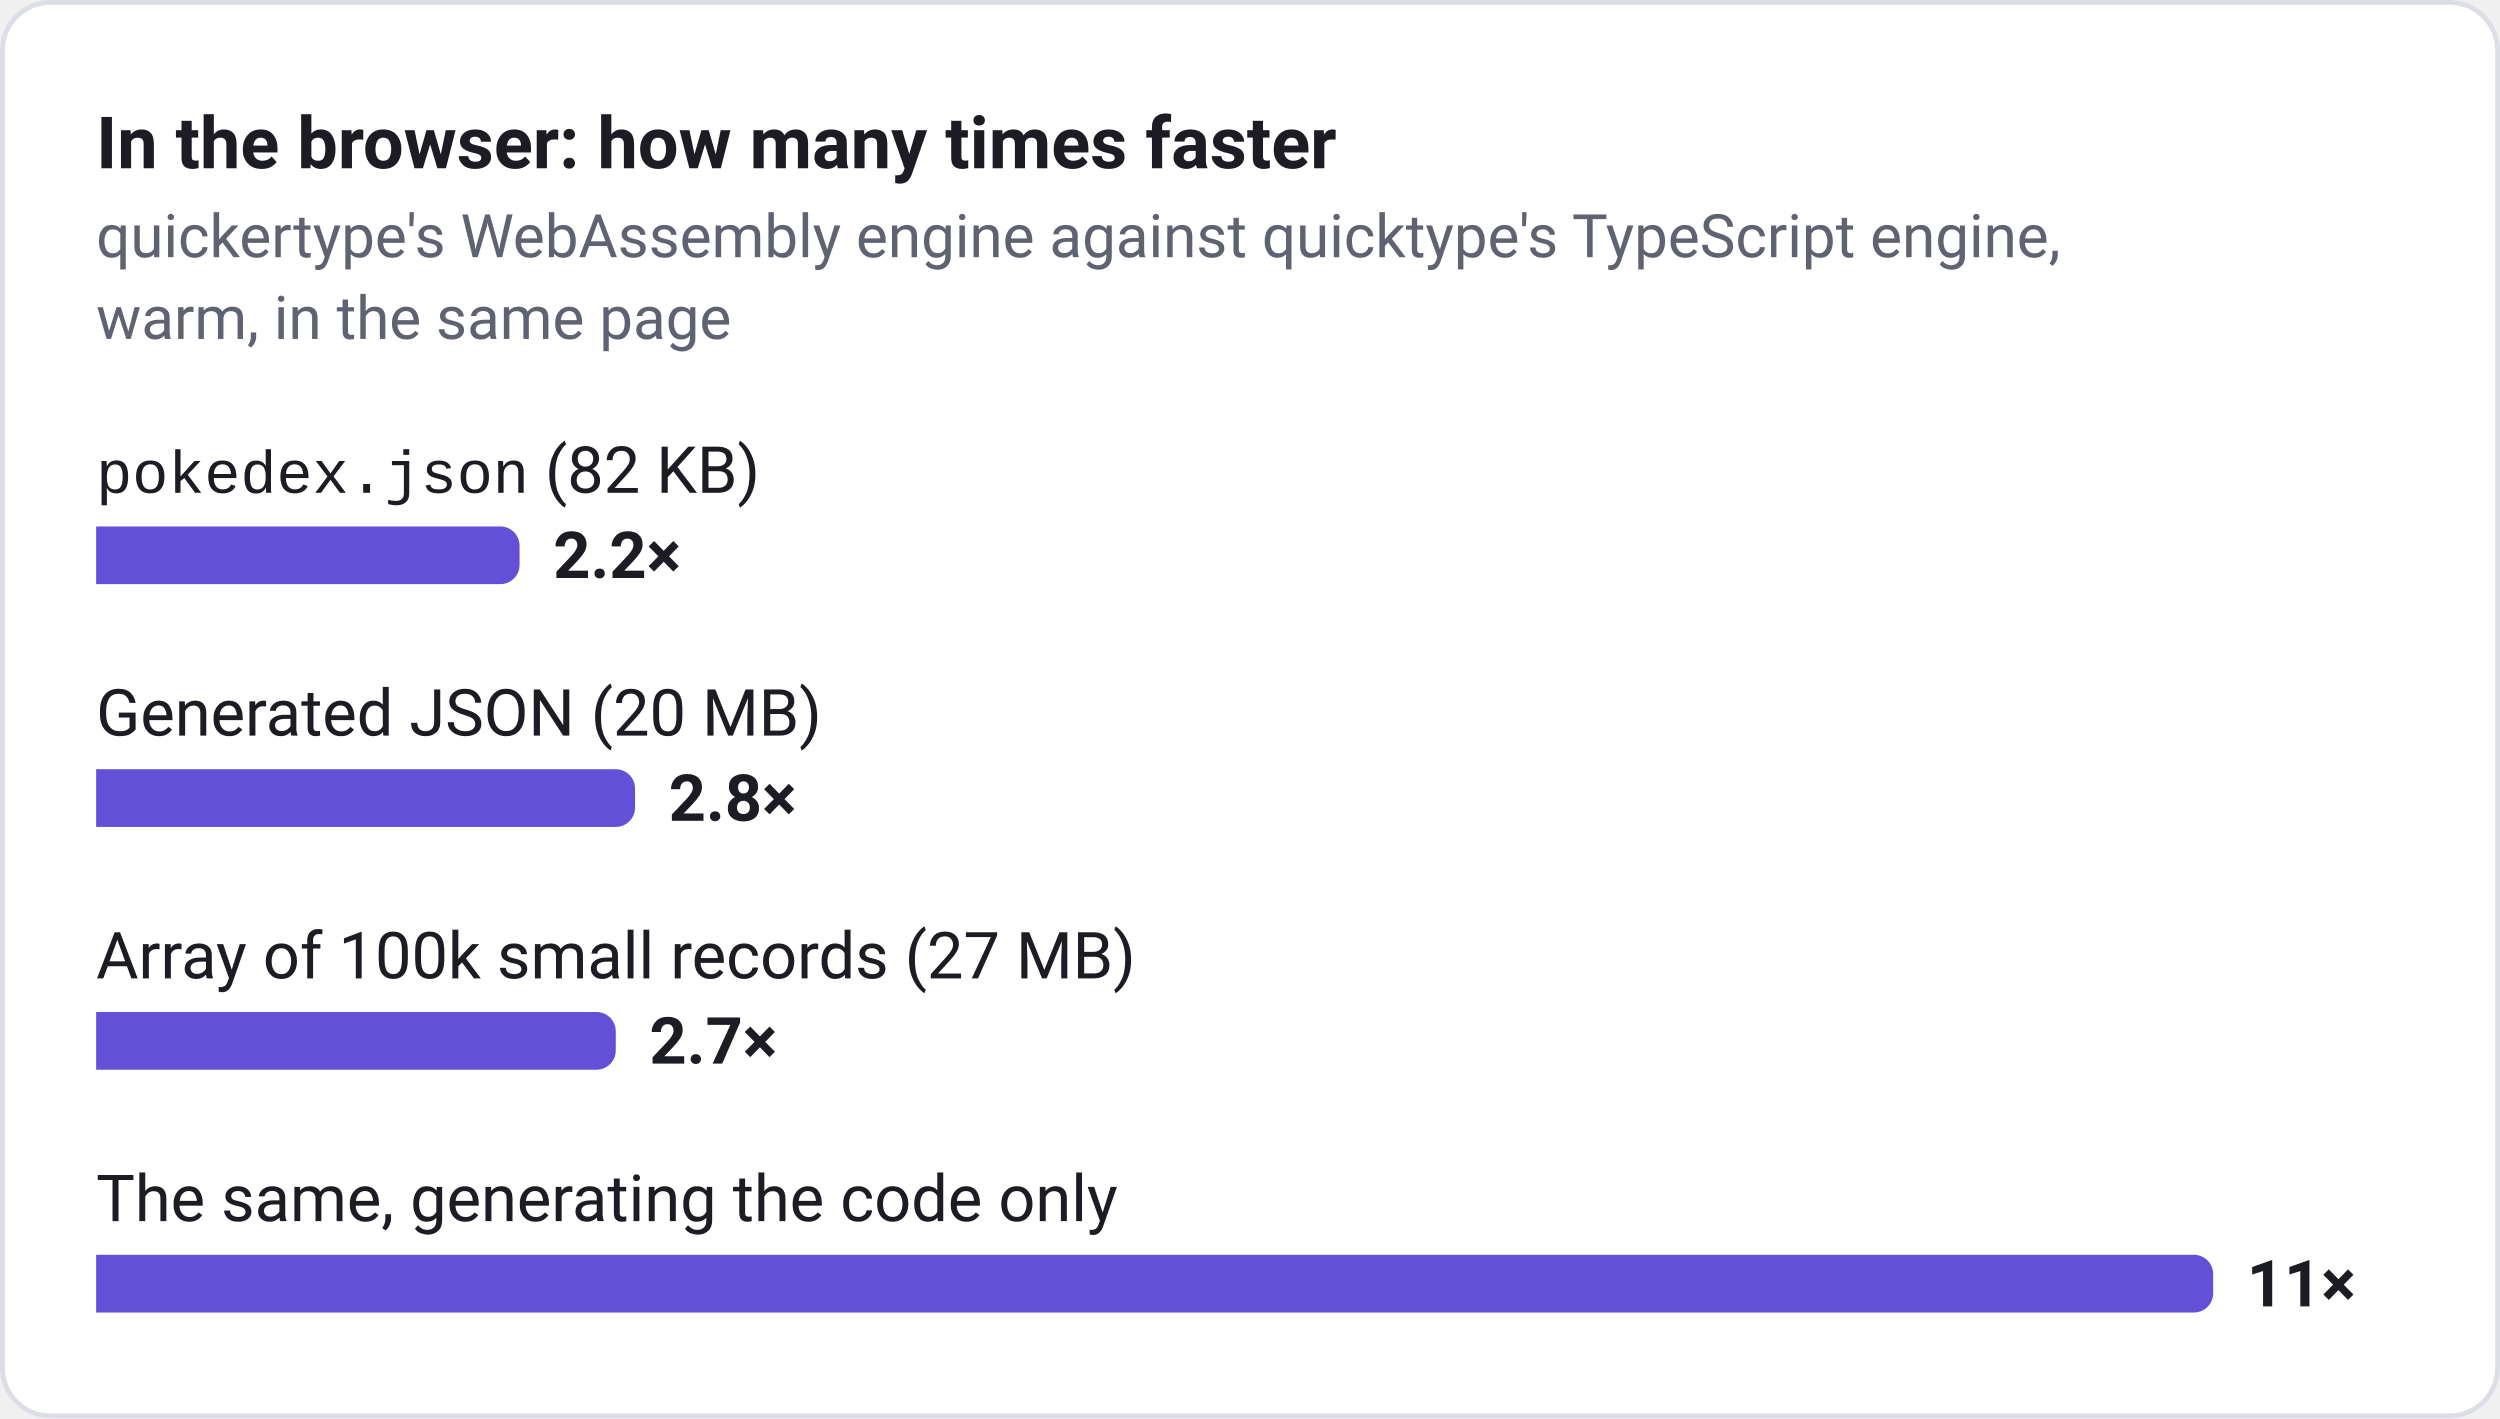
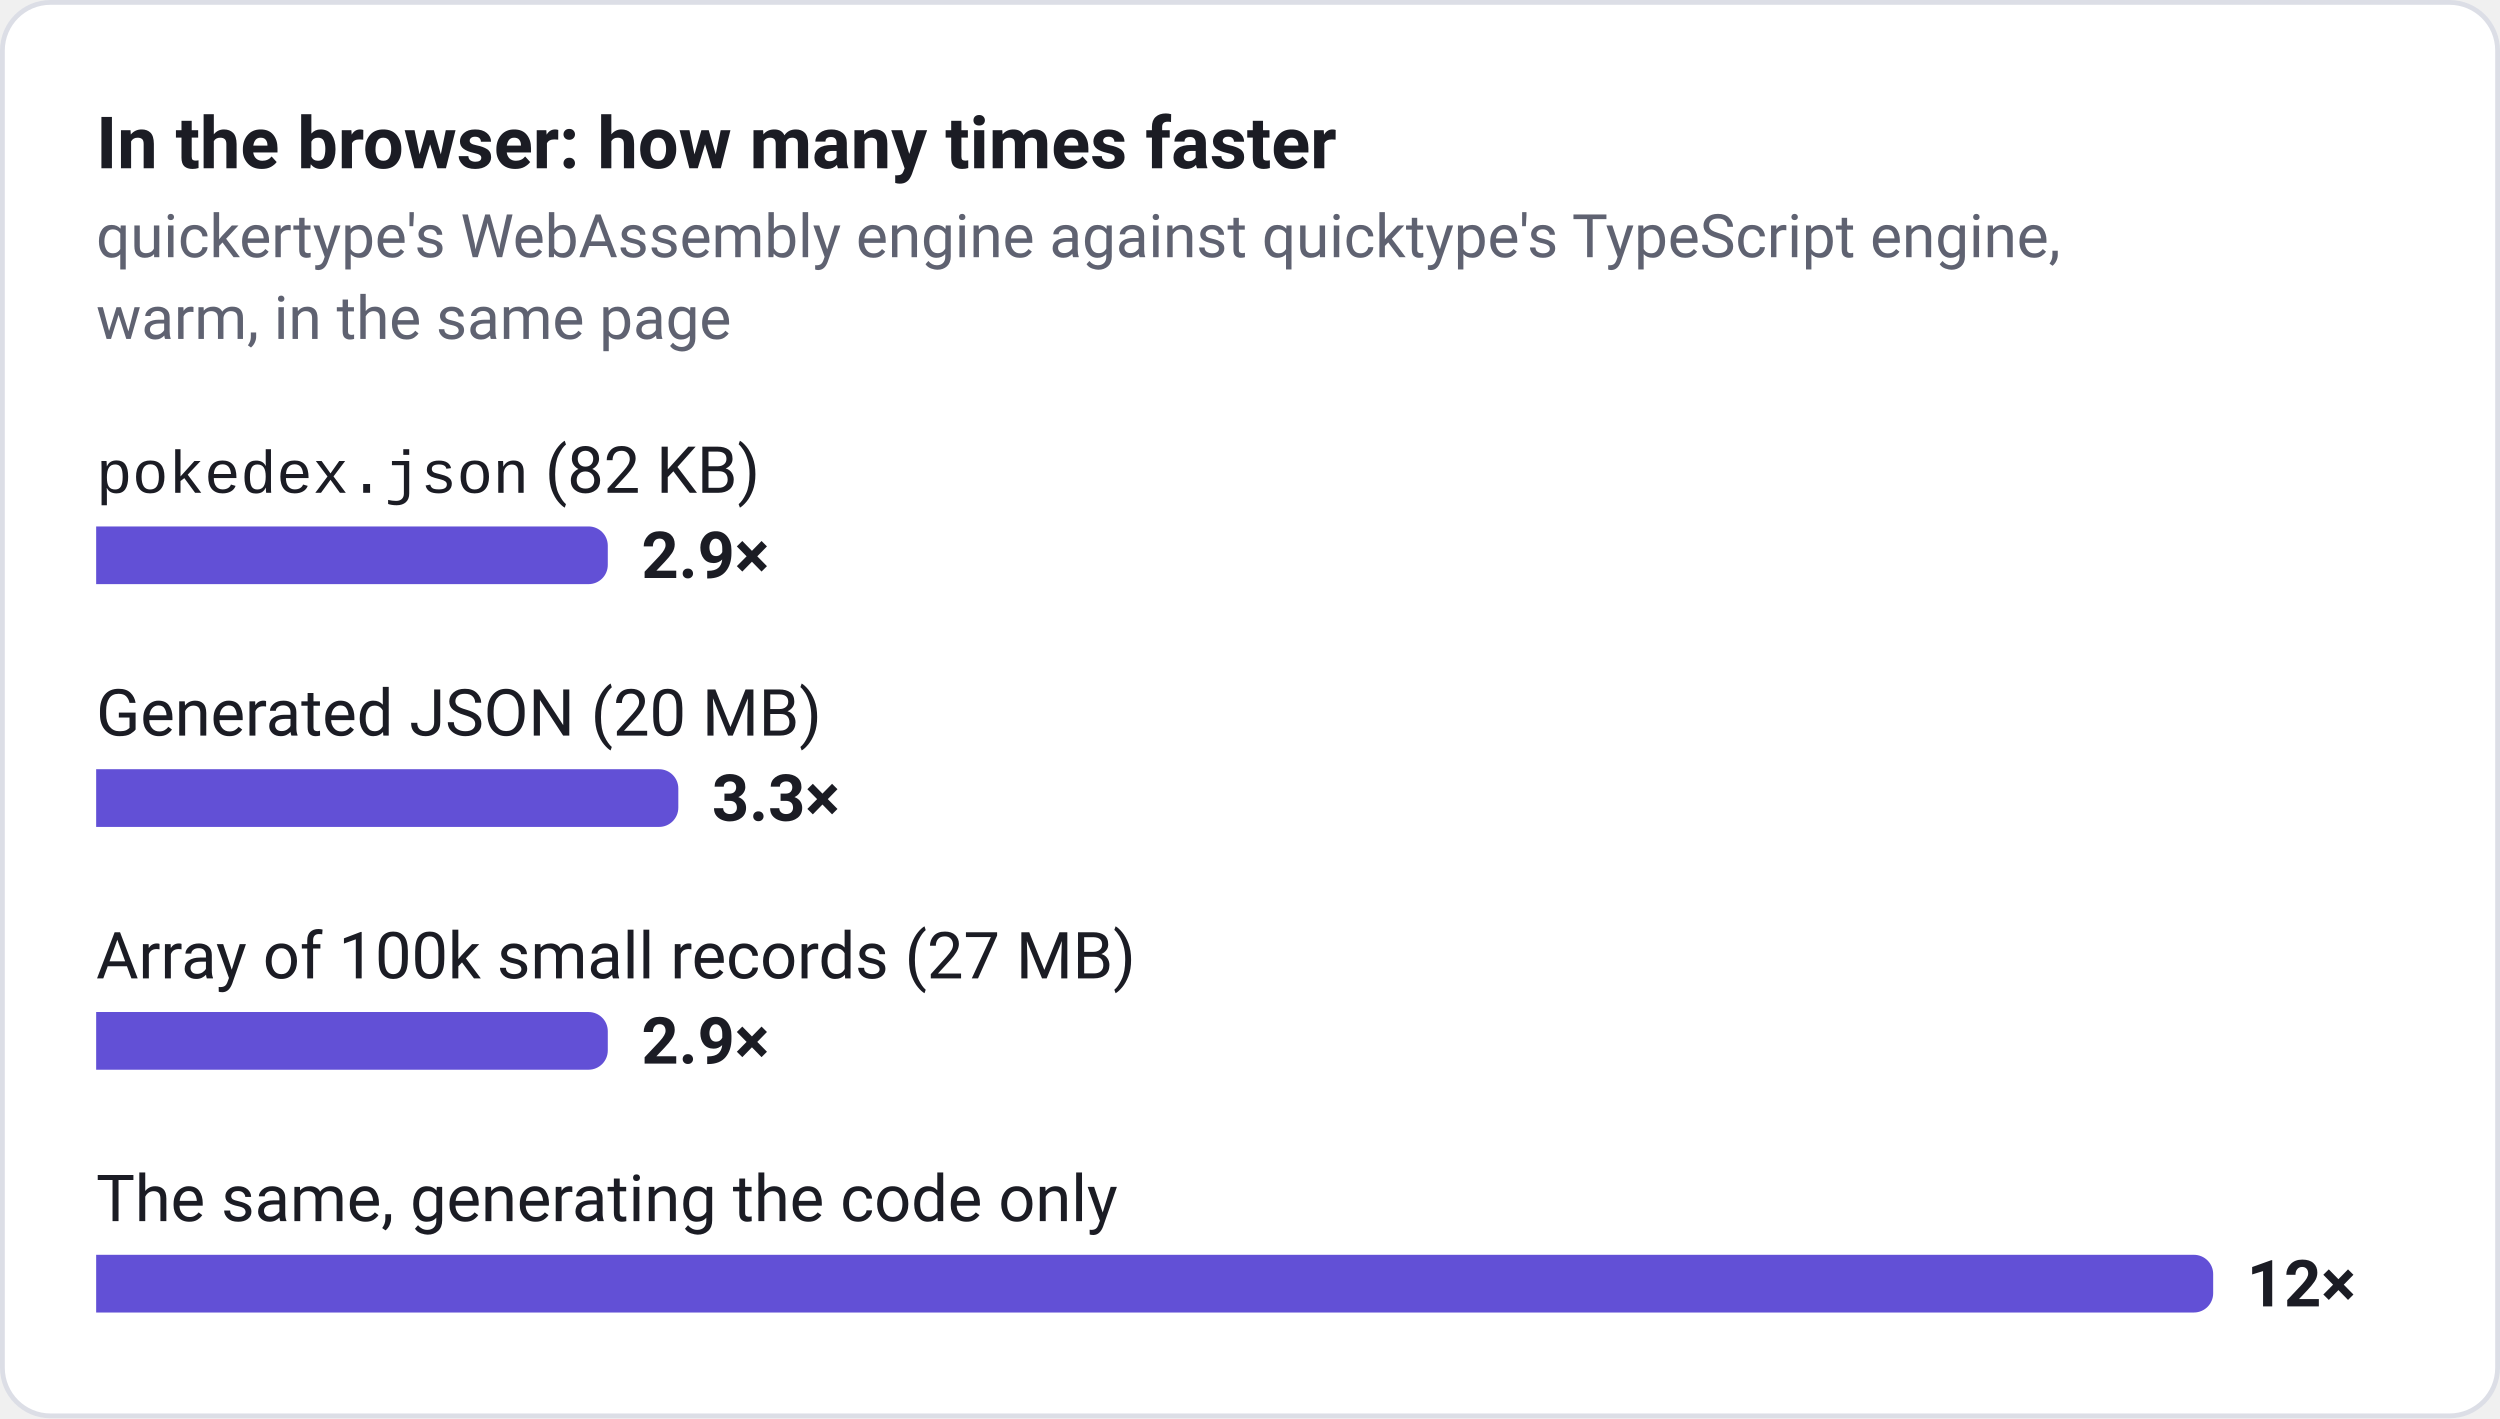
<svg xmlns="http://www.w3.org/2000/svg" width="520" height="295" viewBox="0 0 520 295" role="img" aria-labelledby="title desc" font-family="system-ui, -apple-system, 'Segoe UI', Roboto, 'Helvetica Neue', Arial, sans-serif">
  <rect x="0.5" y="0.5" width="519" height="294" rx="10" fill="#ffffff" stroke="#dcdee6" />
  <text x="20" y="35" font-size="15" font-weight="600" fill="#1b1c24">In the browser: how many times faster</text>
  <text x="20" y="53.5" font-size="12.5" fill="#5f6271">quickertype's WebAssembly engine against quicktype's TypeScript engine,</text>
  <text x="20" y="70.5" font-size="12.5" fill="#5f6271">warm, in the same page</text>
  <text x="20" y="102.5" font-size="13.5" fill="#1b1c24">
    <tspan font-family="ui-monospace, SFMono-Regular, 'SF Mono', Menlo, Consolas, 'Liberation Mono', monospace" font-size="12.5">pokedex.json</tspan> (82 KB)</text>
-   <path d="M20 109.5H104.07A4 4 0 0 1 108.07 113.5V117.5A4 4 0 0 1 104.07 121.5H20Z" fill="#6250d6" />
-   <text x="115.07" y="120.23" font-size="13.5" font-weight="600" fill="#1b1c24">2.2×</text>
+   <path d="M20 109.5H122.42A4 4 0 0 1 126.42 113.5V117.5A4 4 0 0 1 122.42 121.5H20Z" fill="#6250d6" />
+   <text x="133.42" y="120.23" font-size="13.5" font-weight="600" fill="#1b1c24">2.9×</text>
  <text x="20" y="153" font-size="13.5" fill="#1b1c24">Generated JSON (20 MB)</text>
-   <path d="M20 160H128.09A4 4 0 0 1 132.09 164V168A4 4 0 0 1 128.09 172H20Z" fill="#6250d6" />
-   <text x="139.09" y="170.73" font-size="13.5" font-weight="600" fill="#1b1c24">2.8×</text>
+   <path d="M20 160H137.09A4 4 0 0 1 141.09 164V168A4 4 0 0 1 137.09 172H20Z" fill="#6250d6" />
+   <text x="148.09" y="170.73" font-size="13.5" font-weight="600" fill="#1b1c24">3.3×</text>
  <text x="20" y="203.5" font-size="13.5" fill="#1b1c24">Array of 100k small records (27 MB)</text>
-   <path d="M20 210.5H124.08A4 4 0 0 1 128.08 214.5V218.5A4 4 0 0 1 124.08 222.5H20Z" fill="#6250d6" />
-   <text x="135.08" y="221.23" font-size="13.5" font-weight="600" fill="#1b1c24">2.7×</text>
+   <path d="M20 210.5H122.42A4 4 0 0 1 126.42 214.5V218.5A4 4 0 0 1 122.42 222.5H20Z" fill="#6250d6" />
+   <text x="133.42" y="221.23" font-size="13.5" font-weight="600" fill="#1b1c24">2.9×</text>
  <text x="20" y="254" font-size="13.5" fill="#1b1c24">The same, generating the code only</text>
  <path d="M20 261H456.34A4 4 0 0 1 460.34 265V269A4 4 0 0 1 456.34 273H20Z" fill="#6250d6" />
-   <text x="467.34" y="271.73" font-size="13.5" font-weight="600" fill="#1b1c24">11×</text>
+   <text x="467.34" y="271.73" font-size="13.5" font-weight="600" fill="#1b1c24">12×</text>
</svg>
